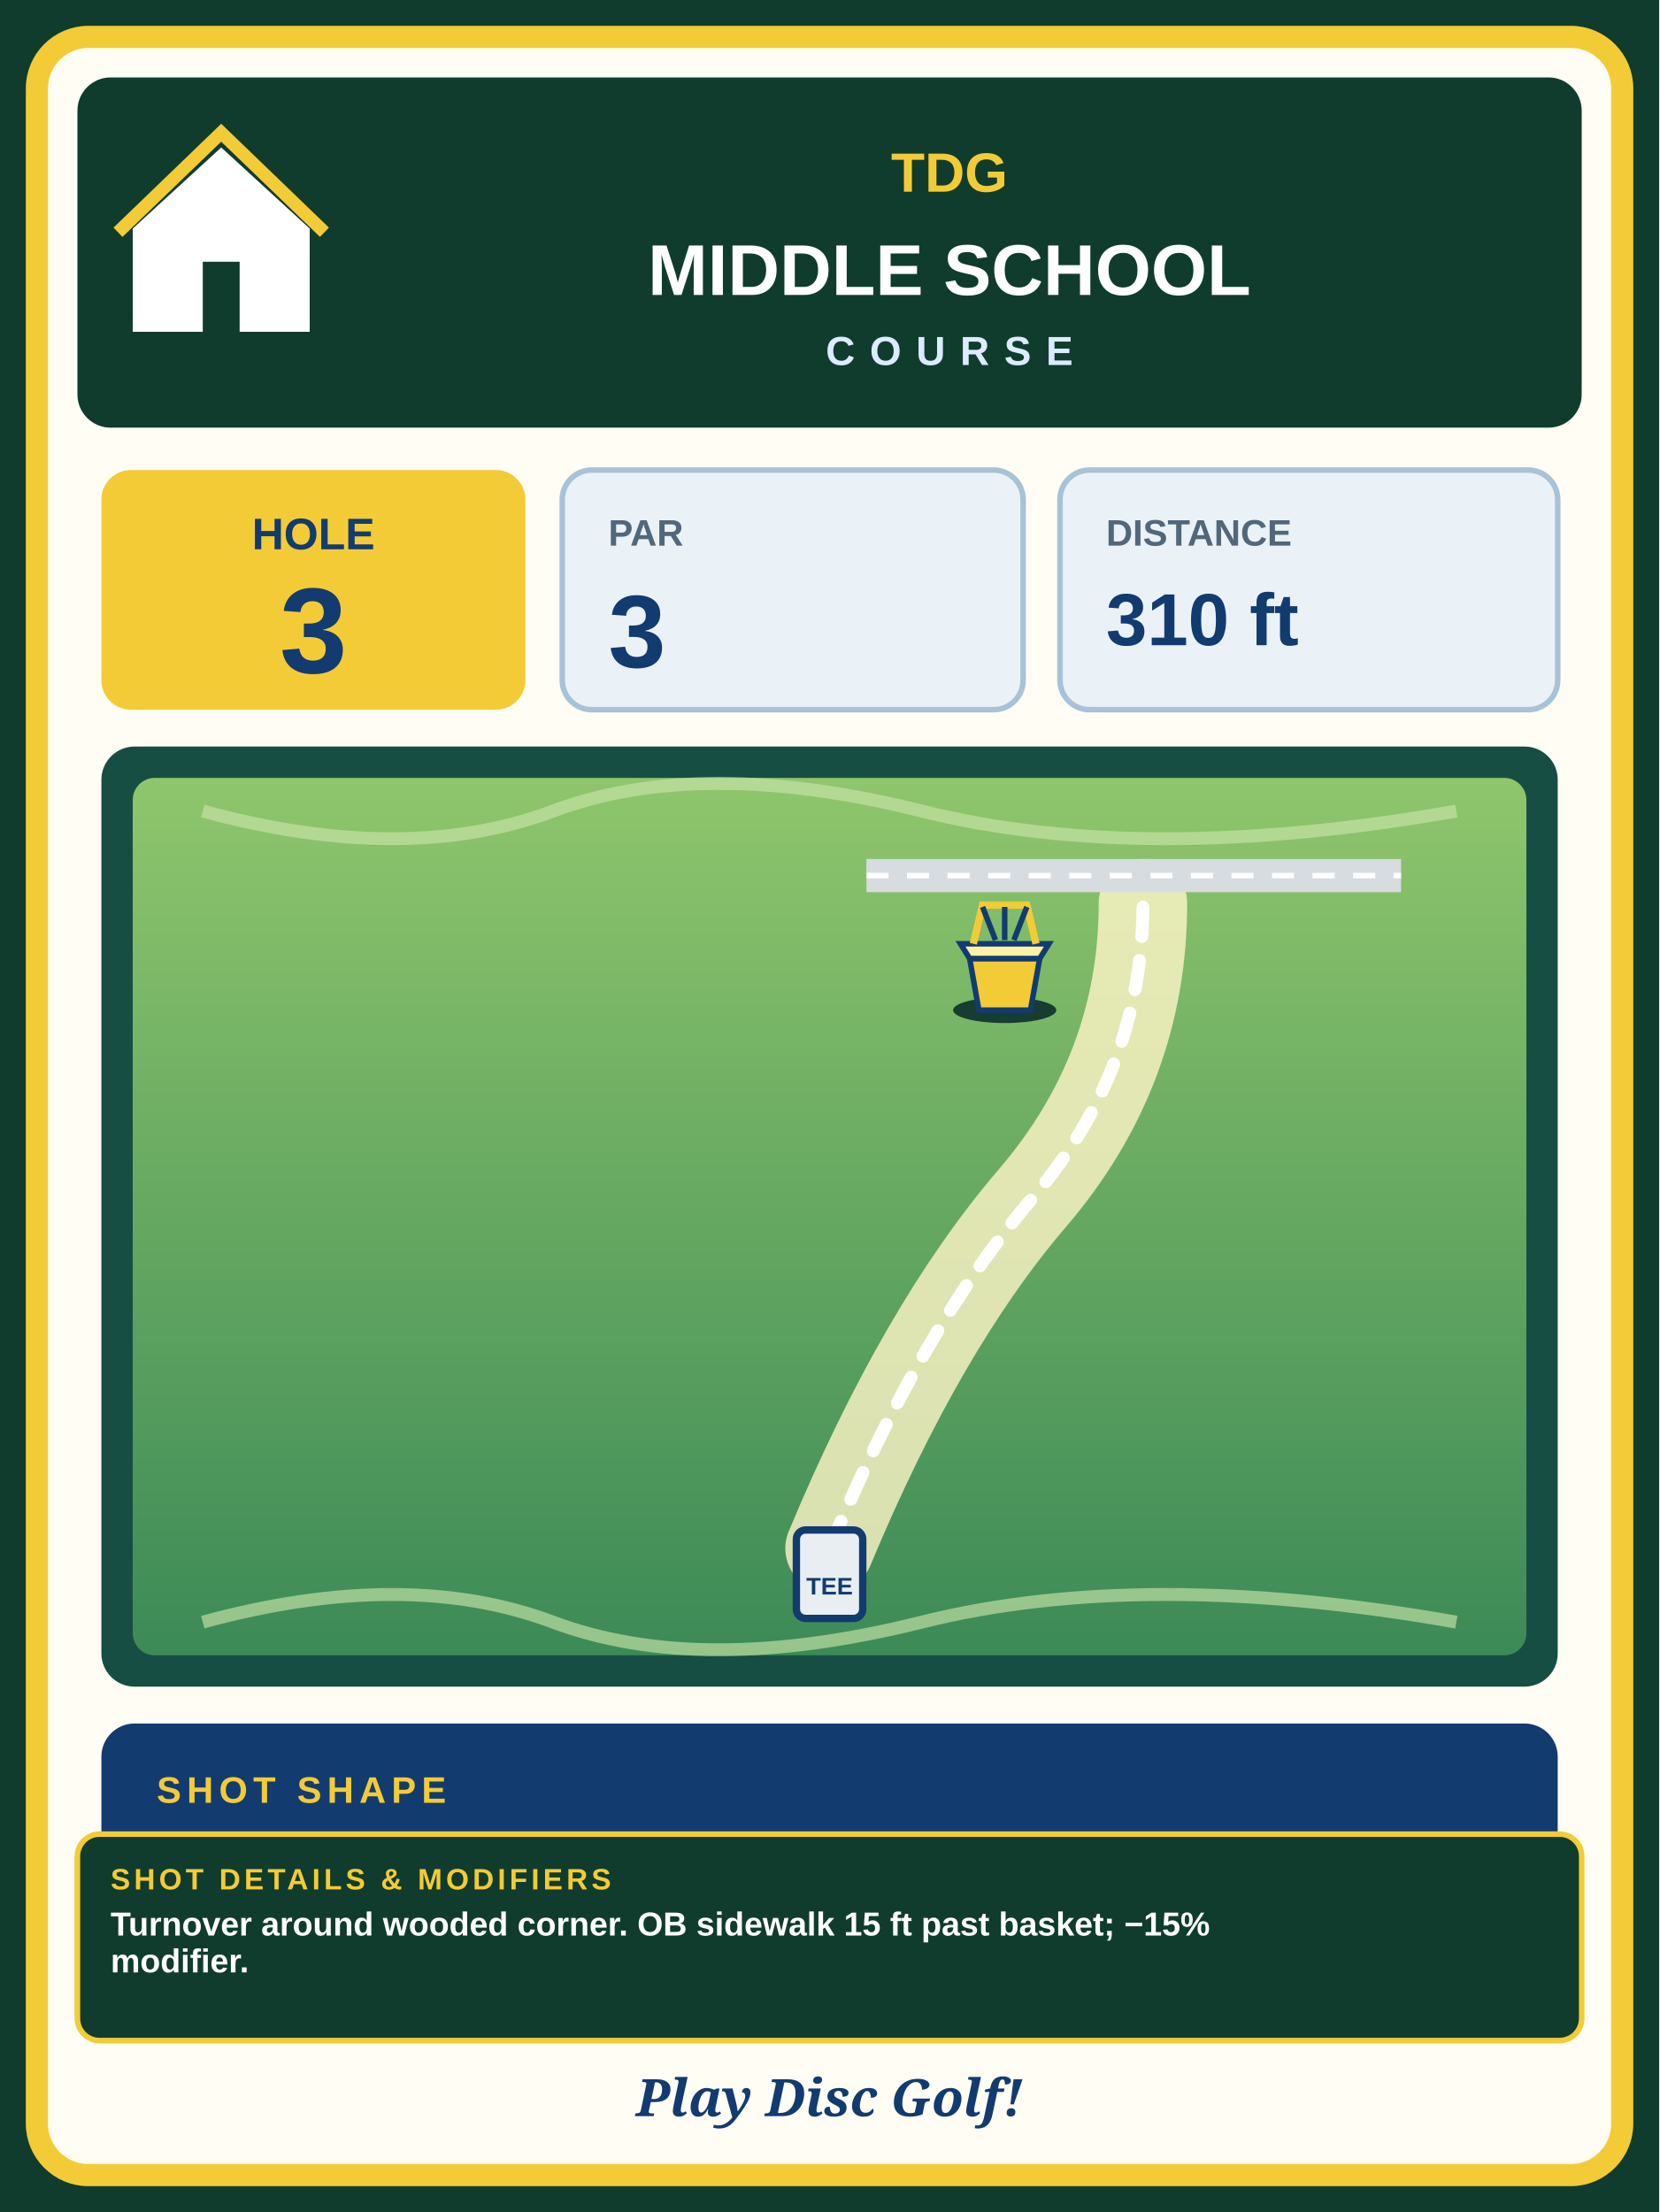
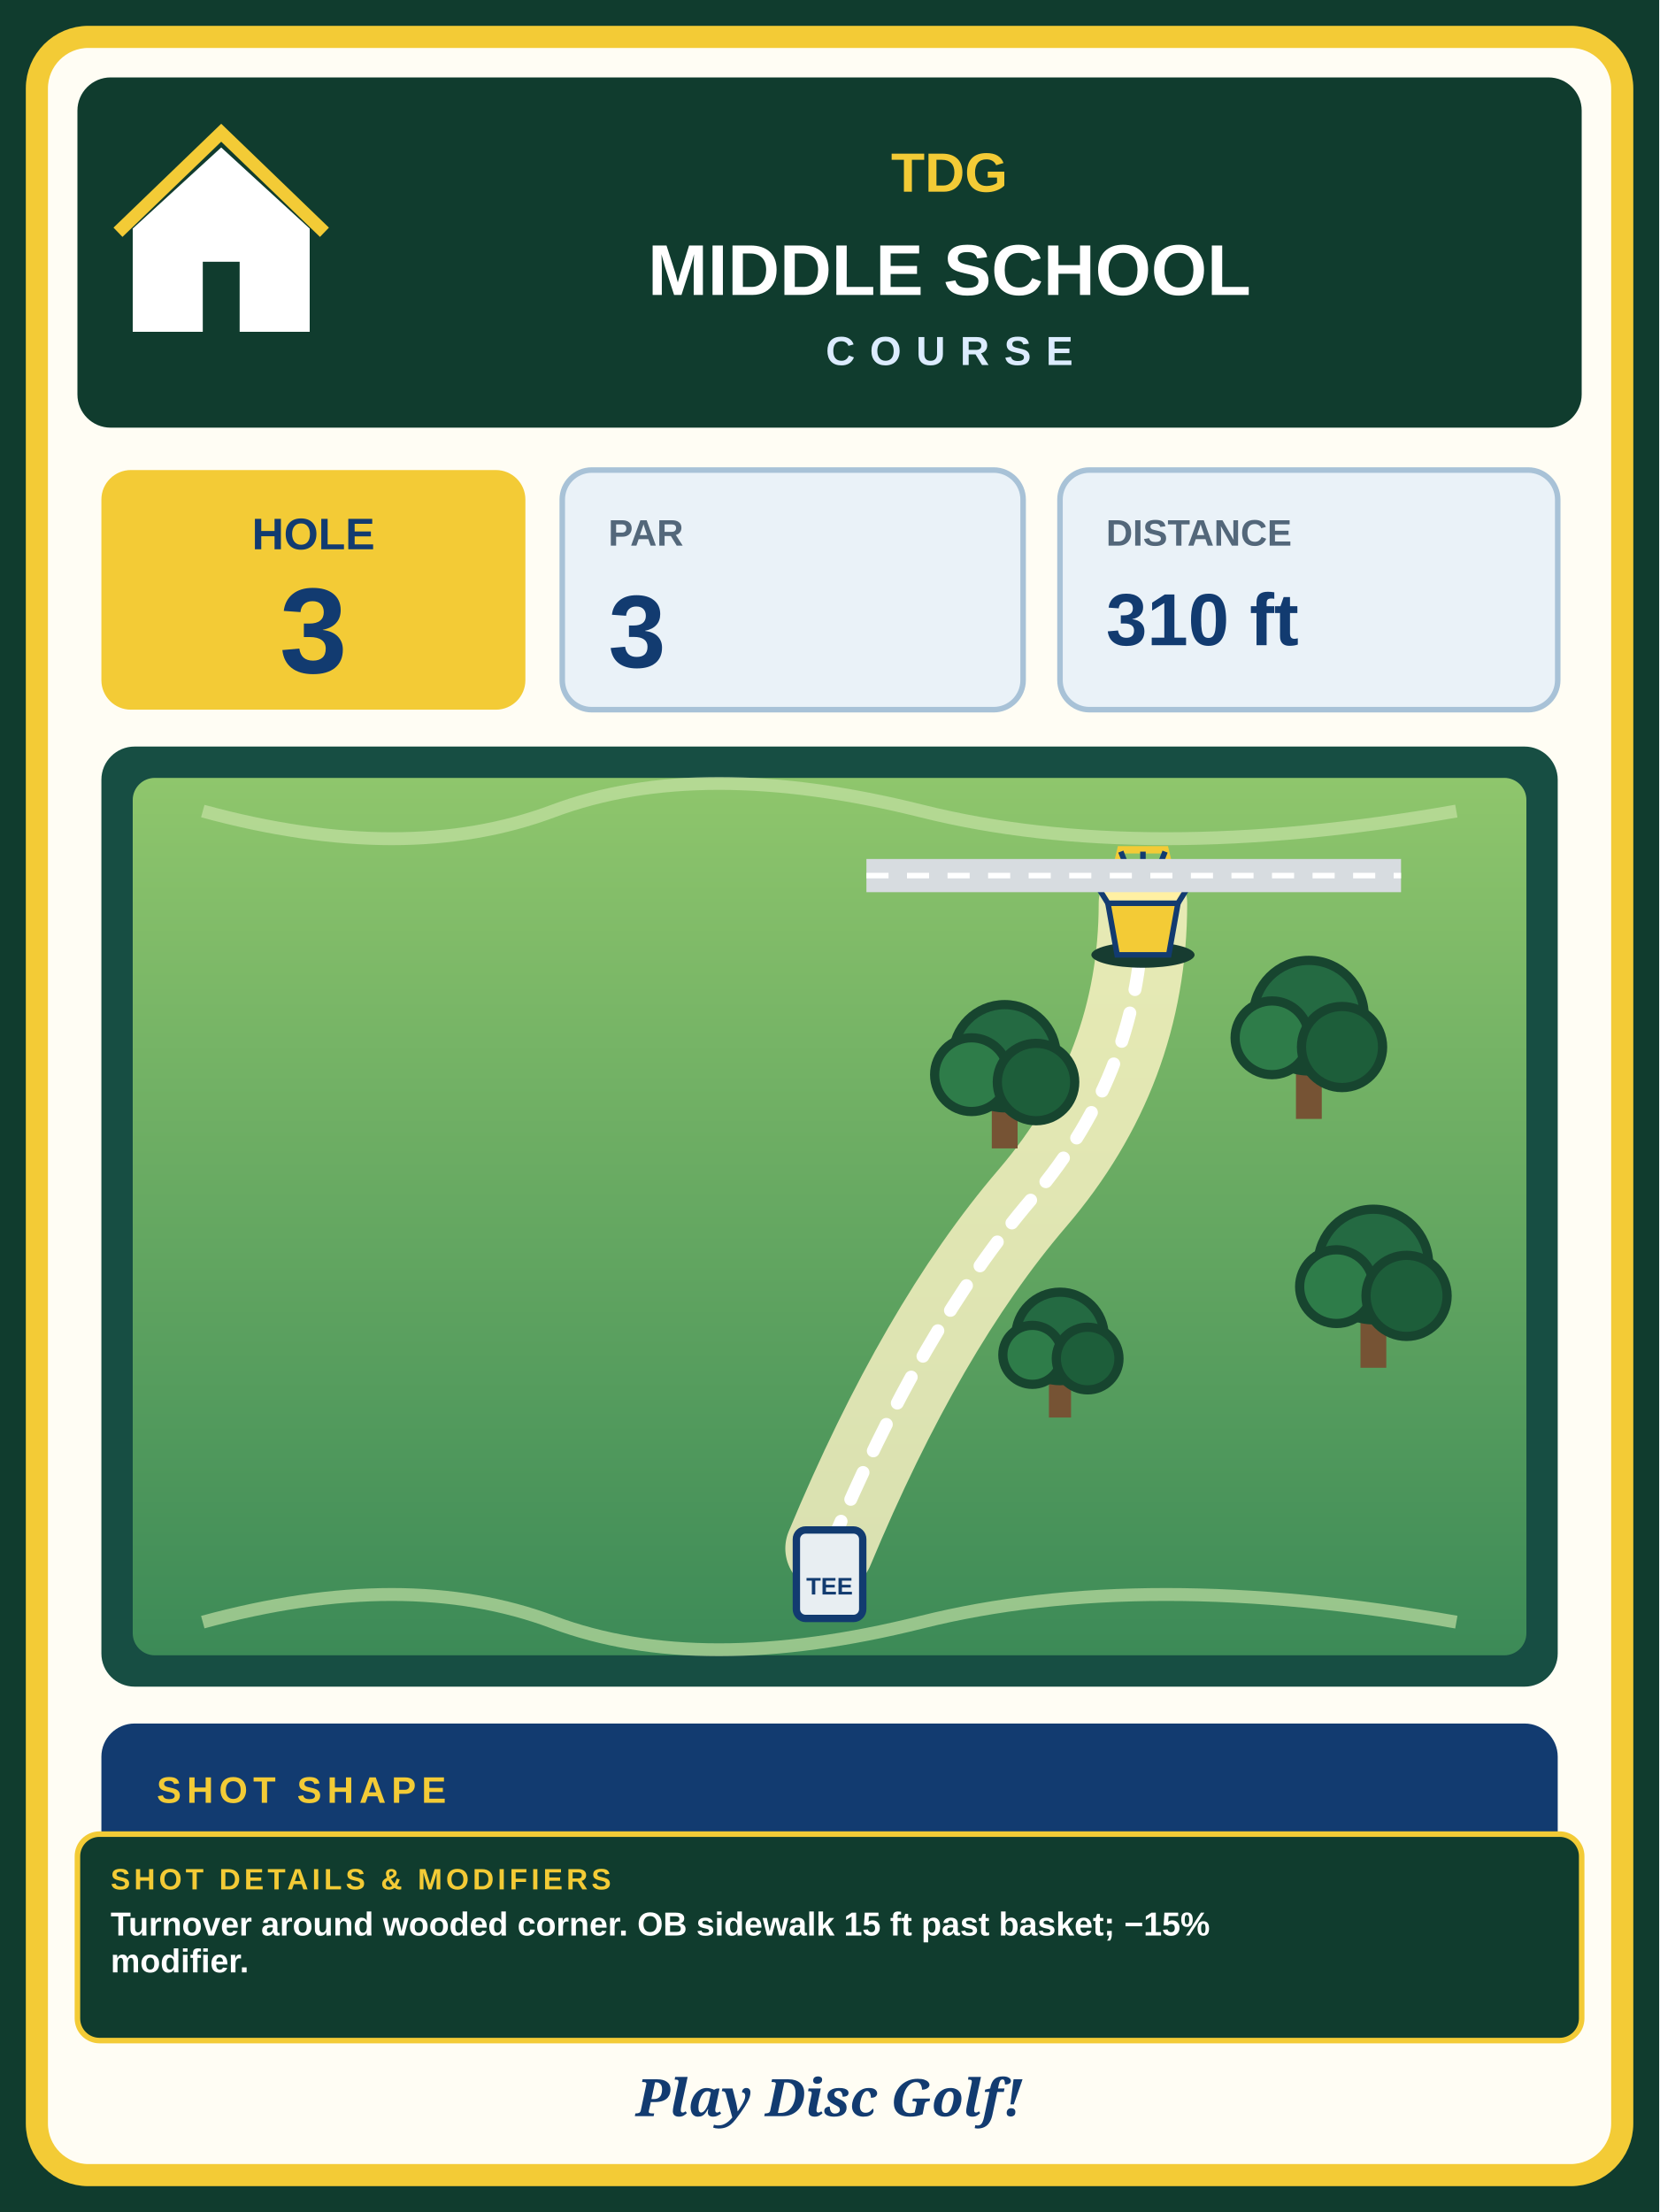
<svg xmlns="http://www.w3.org/2000/svg" viewBox="0 0 900 1200">
  <defs>
    <linearGradient id="field" x2="0" y2="1">
      <stop stop-color="#8fc66c" />
      <stop offset="1" stop-color="#3c8a57" />
    </linearGradient>
  </defs>
  <rect width="900" height="1200" fill="#103c2e" />
  <rect x="20" y="20" width="860" height="1160" rx="28" fill="#fffdf4" stroke="#f3cb36" stroke-width="12" />
  <rect x="42" y="42" width="816" height="190" rx="18" fill="#103c2e" />
  <g transform="translate(72 72)" fill="#fff">
    <path d="M0 52 L48 8 L96 52 V108 H0Z" />
    <rect x="38" y="70" width="20" height="38" fill="#103c2e" />
    <path d="M-8 54 L48 0 L104 54" fill="none" stroke="#f3cb36" stroke-width="7" />
  </g>
  <text x="515" y="104" text-anchor="middle" font-family="Arial" font-size="30" font-weight="900" fill="#f3cb36">TDG</text>
  <text x="515" y="160" text-anchor="middle" font-family="Arial" font-size="39" font-weight="900" fill="#fff">MIDDLE SCHOOL</text>
  <text x="515" y="198" text-anchor="middle" font-family="Arial" font-size="22" font-weight="800" letter-spacing="8" fill="#dcecff">COURSE</text>
  <rect x="55" y="255" width="230" height="130" rx="16" fill="#f3cb36" />
  <text x="170" y="298" text-anchor="middle" font-family="Arial" font-size="24" font-weight="900" fill="#123b70">HOLE</text>
  <text x="170" y="365" text-anchor="middle" font-family="Arial" font-size="66" font-weight="900" fill="#123b70">3</text>
  <rect x="305" y="255" width="250" height="130" rx="16" fill="#eaf2f8" stroke="#a8c2d7" stroke-width="3" />
  <text x="330" y="296" font-family="Arial" font-size="20" font-weight="800" fill="#53677a">PAR</text>
  <text x="330" y="362" font-family="Arial" font-size="56" font-weight="900" fill="#123b70">3</text>
  <rect x="575" y="255" width="270" height="130" rx="16" fill="#eaf2f8" stroke="#a8c2d7" stroke-width="3" />
  <text x="600" y="296" font-family="Arial" font-size="20" font-weight="800" fill="#53677a">DISTANCE</text>
  <text x="600" y="350" font-family="Arial" font-size="40" font-weight="900" fill="#123b70">310 ft</text>
  <rect x="55" y="405" width="790" height="510" rx="18" fill="#174e43" />
  <rect x="72" y="422" width="756" height="476" rx="12" fill="url(#field)" />
  <path d="M110 440 Q220 470 300 440 T500 440 T790 440 M110 880 Q220 850 300 880 T500 880 T790 880" fill="none" stroke="#c7e3a8" stroke-width="7" opacity=".65" />
  <path d="M450 840 Q500 720 560 650 T620 490" fill="none" stroke="#fff5c7" stroke-width="48" stroke-linecap="round" stroke-linejoin="round" opacity=".8" />
  <path d="M450 840 Q500 720 560 650 T620 490" fill="none" stroke="#fff" stroke-width="7" stroke-dasharray="16 13" stroke-linecap="round" stroke-linejoin="round" />
  <rect x="432" y="830" width="36" height="48" rx="5" fill="#e8eef2" stroke="#123b70" stroke-width="4" />
  <text x="450" y="865" text-anchor="middle" font-family="Arial" font-size="13" font-weight="900" fill="#123b70">TEE</text>
-   <g transform="translate(545 520)">
+   <g transform="translate(620 490)">
    <ellipse cx="0" cy="28" rx="28" ry="7" fill="#173c31" />
    <path d="M-19 0 H19 L14 28 H-14Z" fill="#f3cb36" stroke="#123b70" stroke-width="3" />
    <path d="M-24 -8 H24 L19 0 H-19Z" fill="#fff0a3" stroke="#123b70" stroke-width="3" />
    <path d="M-17 -8 L-12 -29 H12 L17 -8" fill="none" stroke="#f3cb36" stroke-width="4" />
    <path d="M-12 -28 L-5 -10 M0 -28 V-10 M12 -28 L5 -10" stroke="#123b70" stroke-width="3" />
  </g>
  <path d="M470 475 L760 475" stroke="#d7dce0" stroke-width="18" />
  <path d="M470 475 L760 475" stroke="#fff" stroke-width="3" stroke-dasharray="12 10" />
+   <g stroke="#17452f" stroke-width="5">
+     <g transform="translate(545 585)">
+       <rect x="-7" y="0" width="14" height="38" fill="#765334" stroke="none" />
+       <circle cx="0" cy="-12" r="28" fill="#246a42" />
+       <circle cx="-18" cy="-2" r="20" fill="#2e7c49" />
+       <circle cx="17" cy="2" r="21" fill="#1d5e3a" />
+     </g>
+     <g transform="translate(710 565)">
+       <rect x="-7" y="0" width="14" height="42" fill="#765334" stroke="none" />
+       <circle cx="0" cy="-14" r="30" fill="#246a42" />
+       <circle cx="-20" cy="-2" r="20" fill="#2e7c49" />
+       <circle cx="18" cy="3" r="22" fill="#1d5e3a" />
+     </g>
+     <g transform="translate(745 700)">
+       <rect x="-7" y="0" width="14" height="42" fill="#765334" stroke="none" />
+       <circle cx="0" cy="-14" r="30" fill="#246a42" />
+       <circle cx="-20" cy="-2" r="20" fill="#2e7c49" />
+       <circle cx="18" cy="3" r="22" fill="#1d5e3a" />
+     </g>
+     <g transform="translate(575 735)">
+       <rect x="-6" y="0" width="12" height="34" fill="#765334" stroke="none" />
+       <circle cx="0" cy="-10" r="24" fill="#246a42" />
+       <circle cx="-15" cy="0" r="16" fill="#2e7c49" />
+       <circle cx="15" cy="2" r="17" fill="#1d5e3a" />
+     </g>
+   </g>
  <rect x="55" y="935" width="790" height="170" rx="18" fill="#123b70" />
  <text x="85" y="978" font-family="Arial" font-size="20" font-weight="900" letter-spacing="3" fill="#f3cb36">SHOT SHAPE</text>
  <text x="85" y="1024" font-family="Arial" font-size="27" font-weight="900" fill="#fff">Turnover</text>
  <text x="85" y="1066" font-family="Arial" font-size="19" fill="#dcecff">Flat turnover around wooded corner; OB sidewalk 15 ft past basket.</text>
  <text x="450" y="1148" text-anchor="middle" font-family="Georgia,serif" font-size="28" font-weight="bold" font-style="italic" fill="#123b70">Play Disc Golf!</text>
  <g id="complete-hole-details">
    <rect x="42" y="995" width="816" height="112" rx="12" fill="#103c2e" stroke="#f3cb36" stroke-width="3" />
    <text x="60" y="1025" font-family="Arial,sans-serif" font-size="16" font-weight="900" letter-spacing="2" fill="#f3cb36">SHOT DETAILS &amp; MODIFIERS</text>
    <text x="60" y="1050" font-family="Arial,sans-serif" font-size="18" font-weight="900" fill="#fff">Turnover around wooded corner. OB sidewalk 15 ft past basket; −15%</text>
    <text x="60" y="1070" font-family="Arial,sans-serif" font-size="18" font-weight="700" fill="#fff">modifier.</text>
  </g>
</svg>
